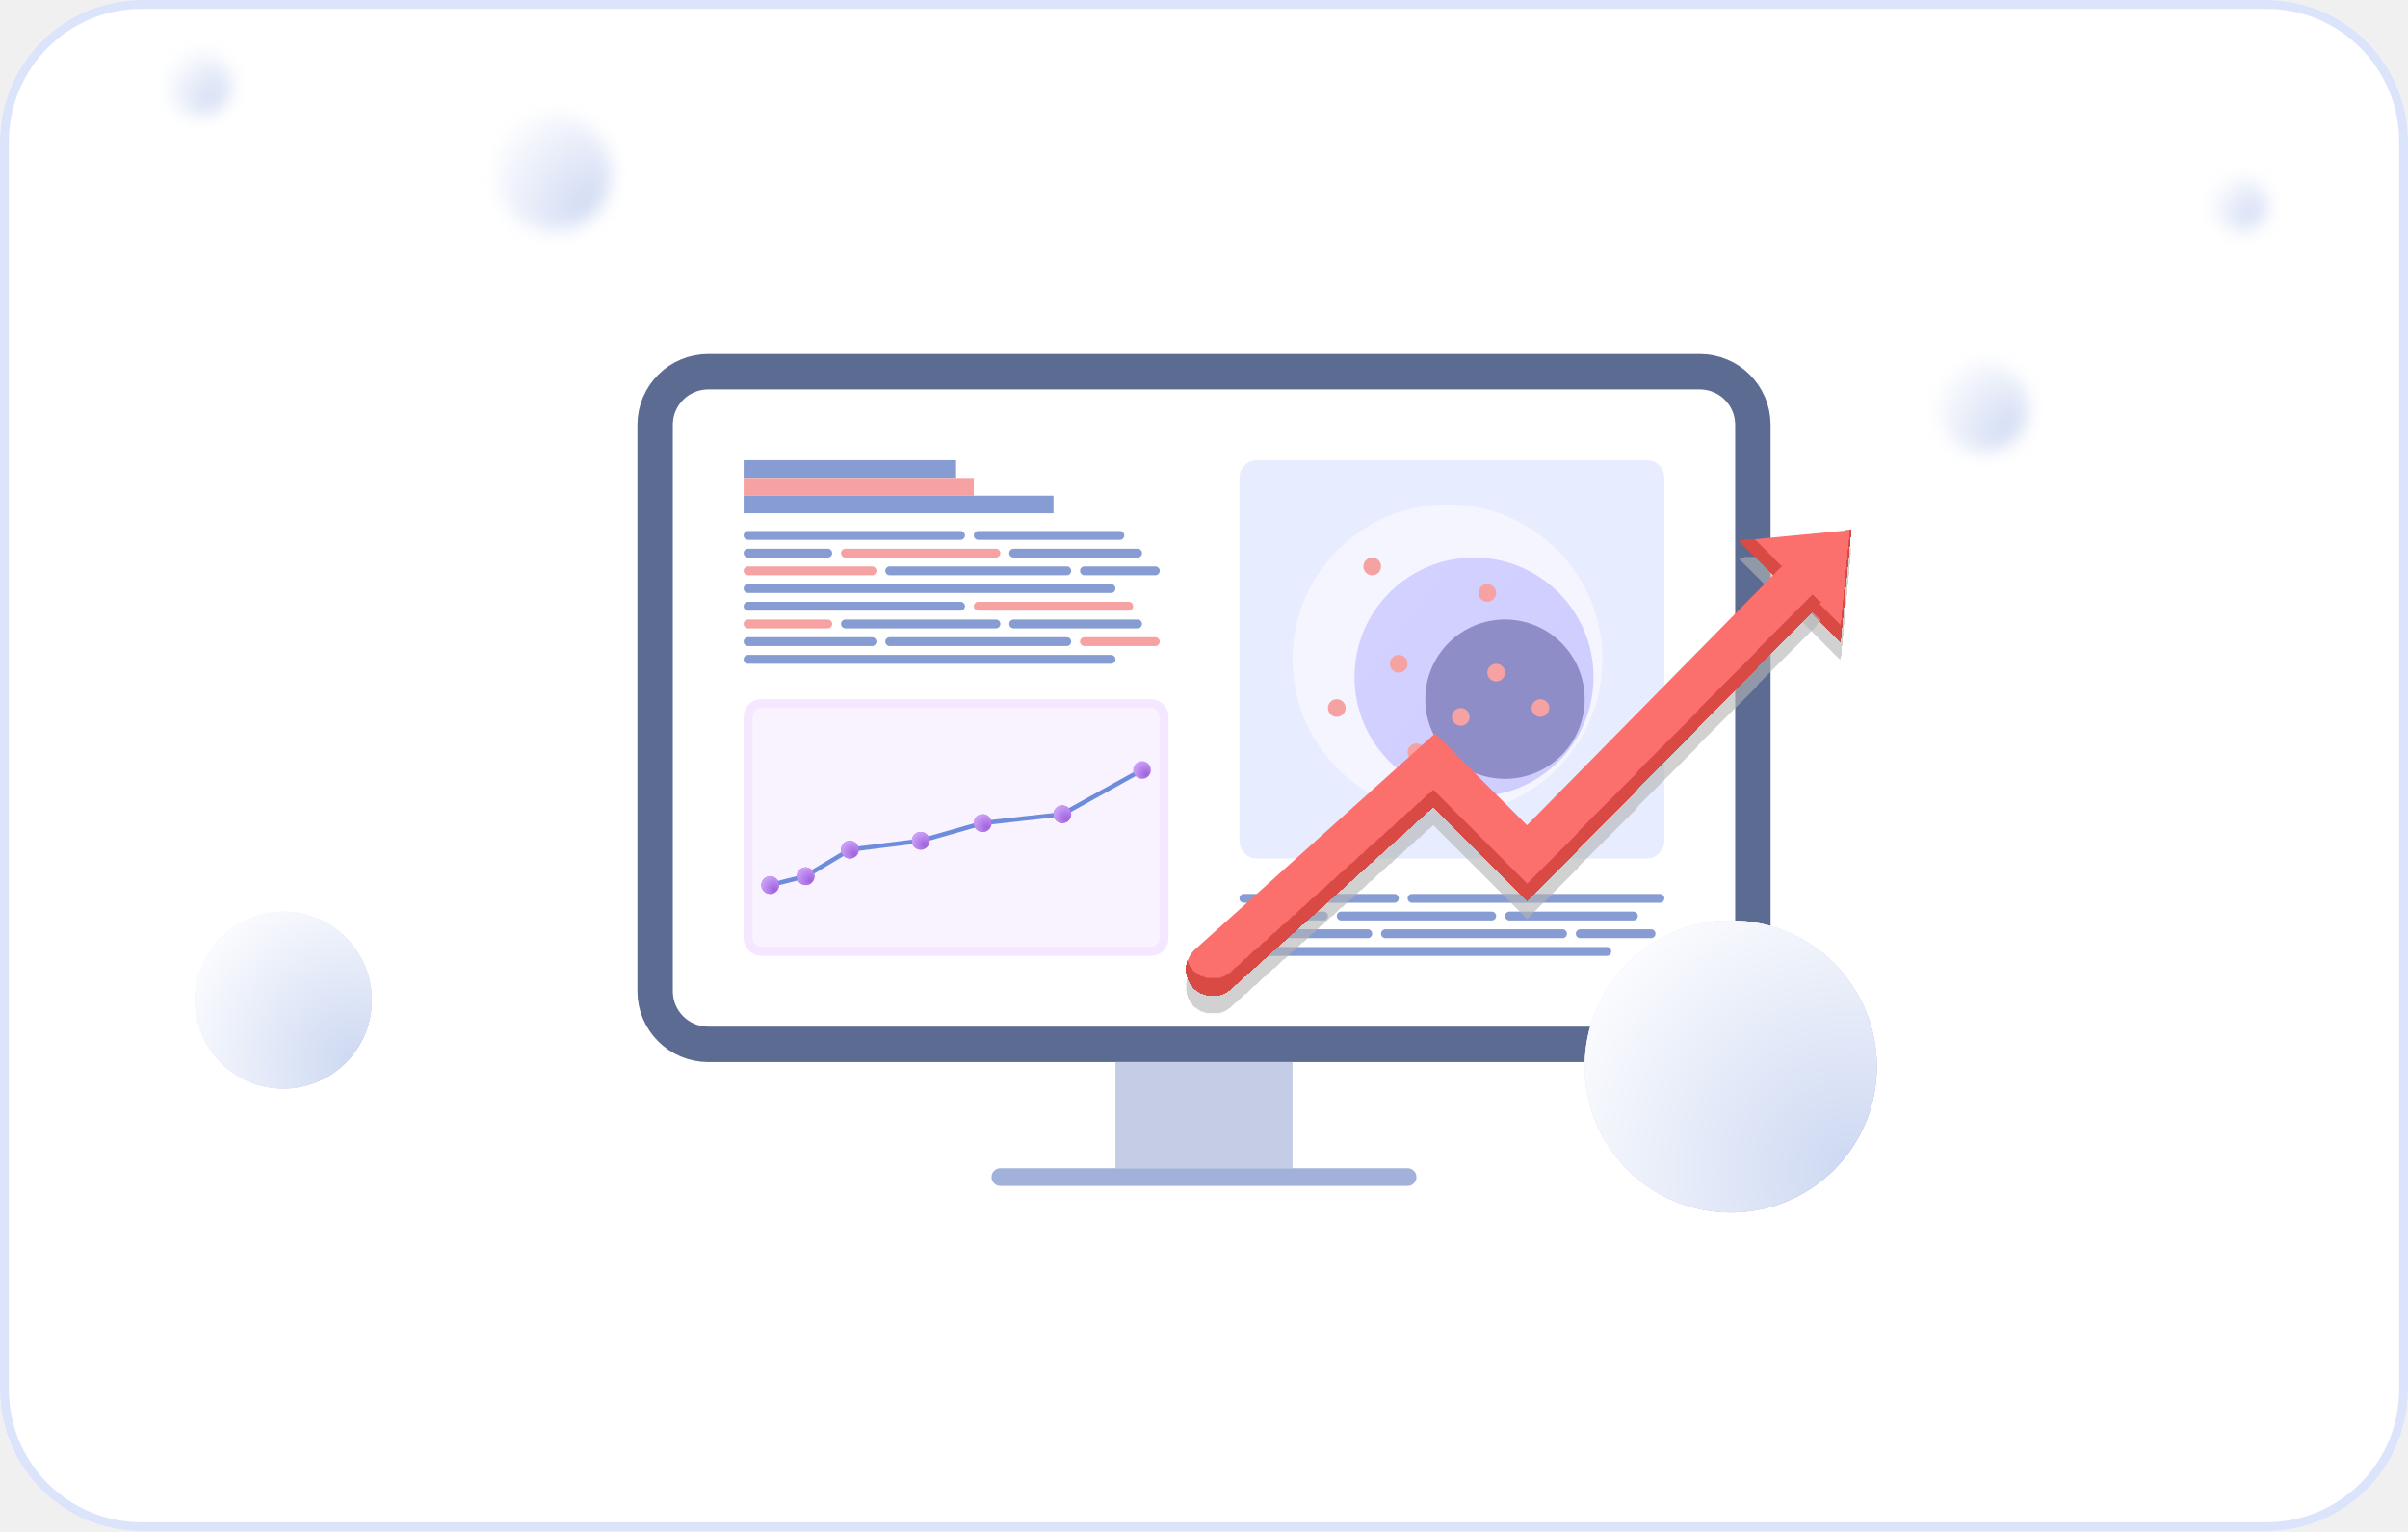
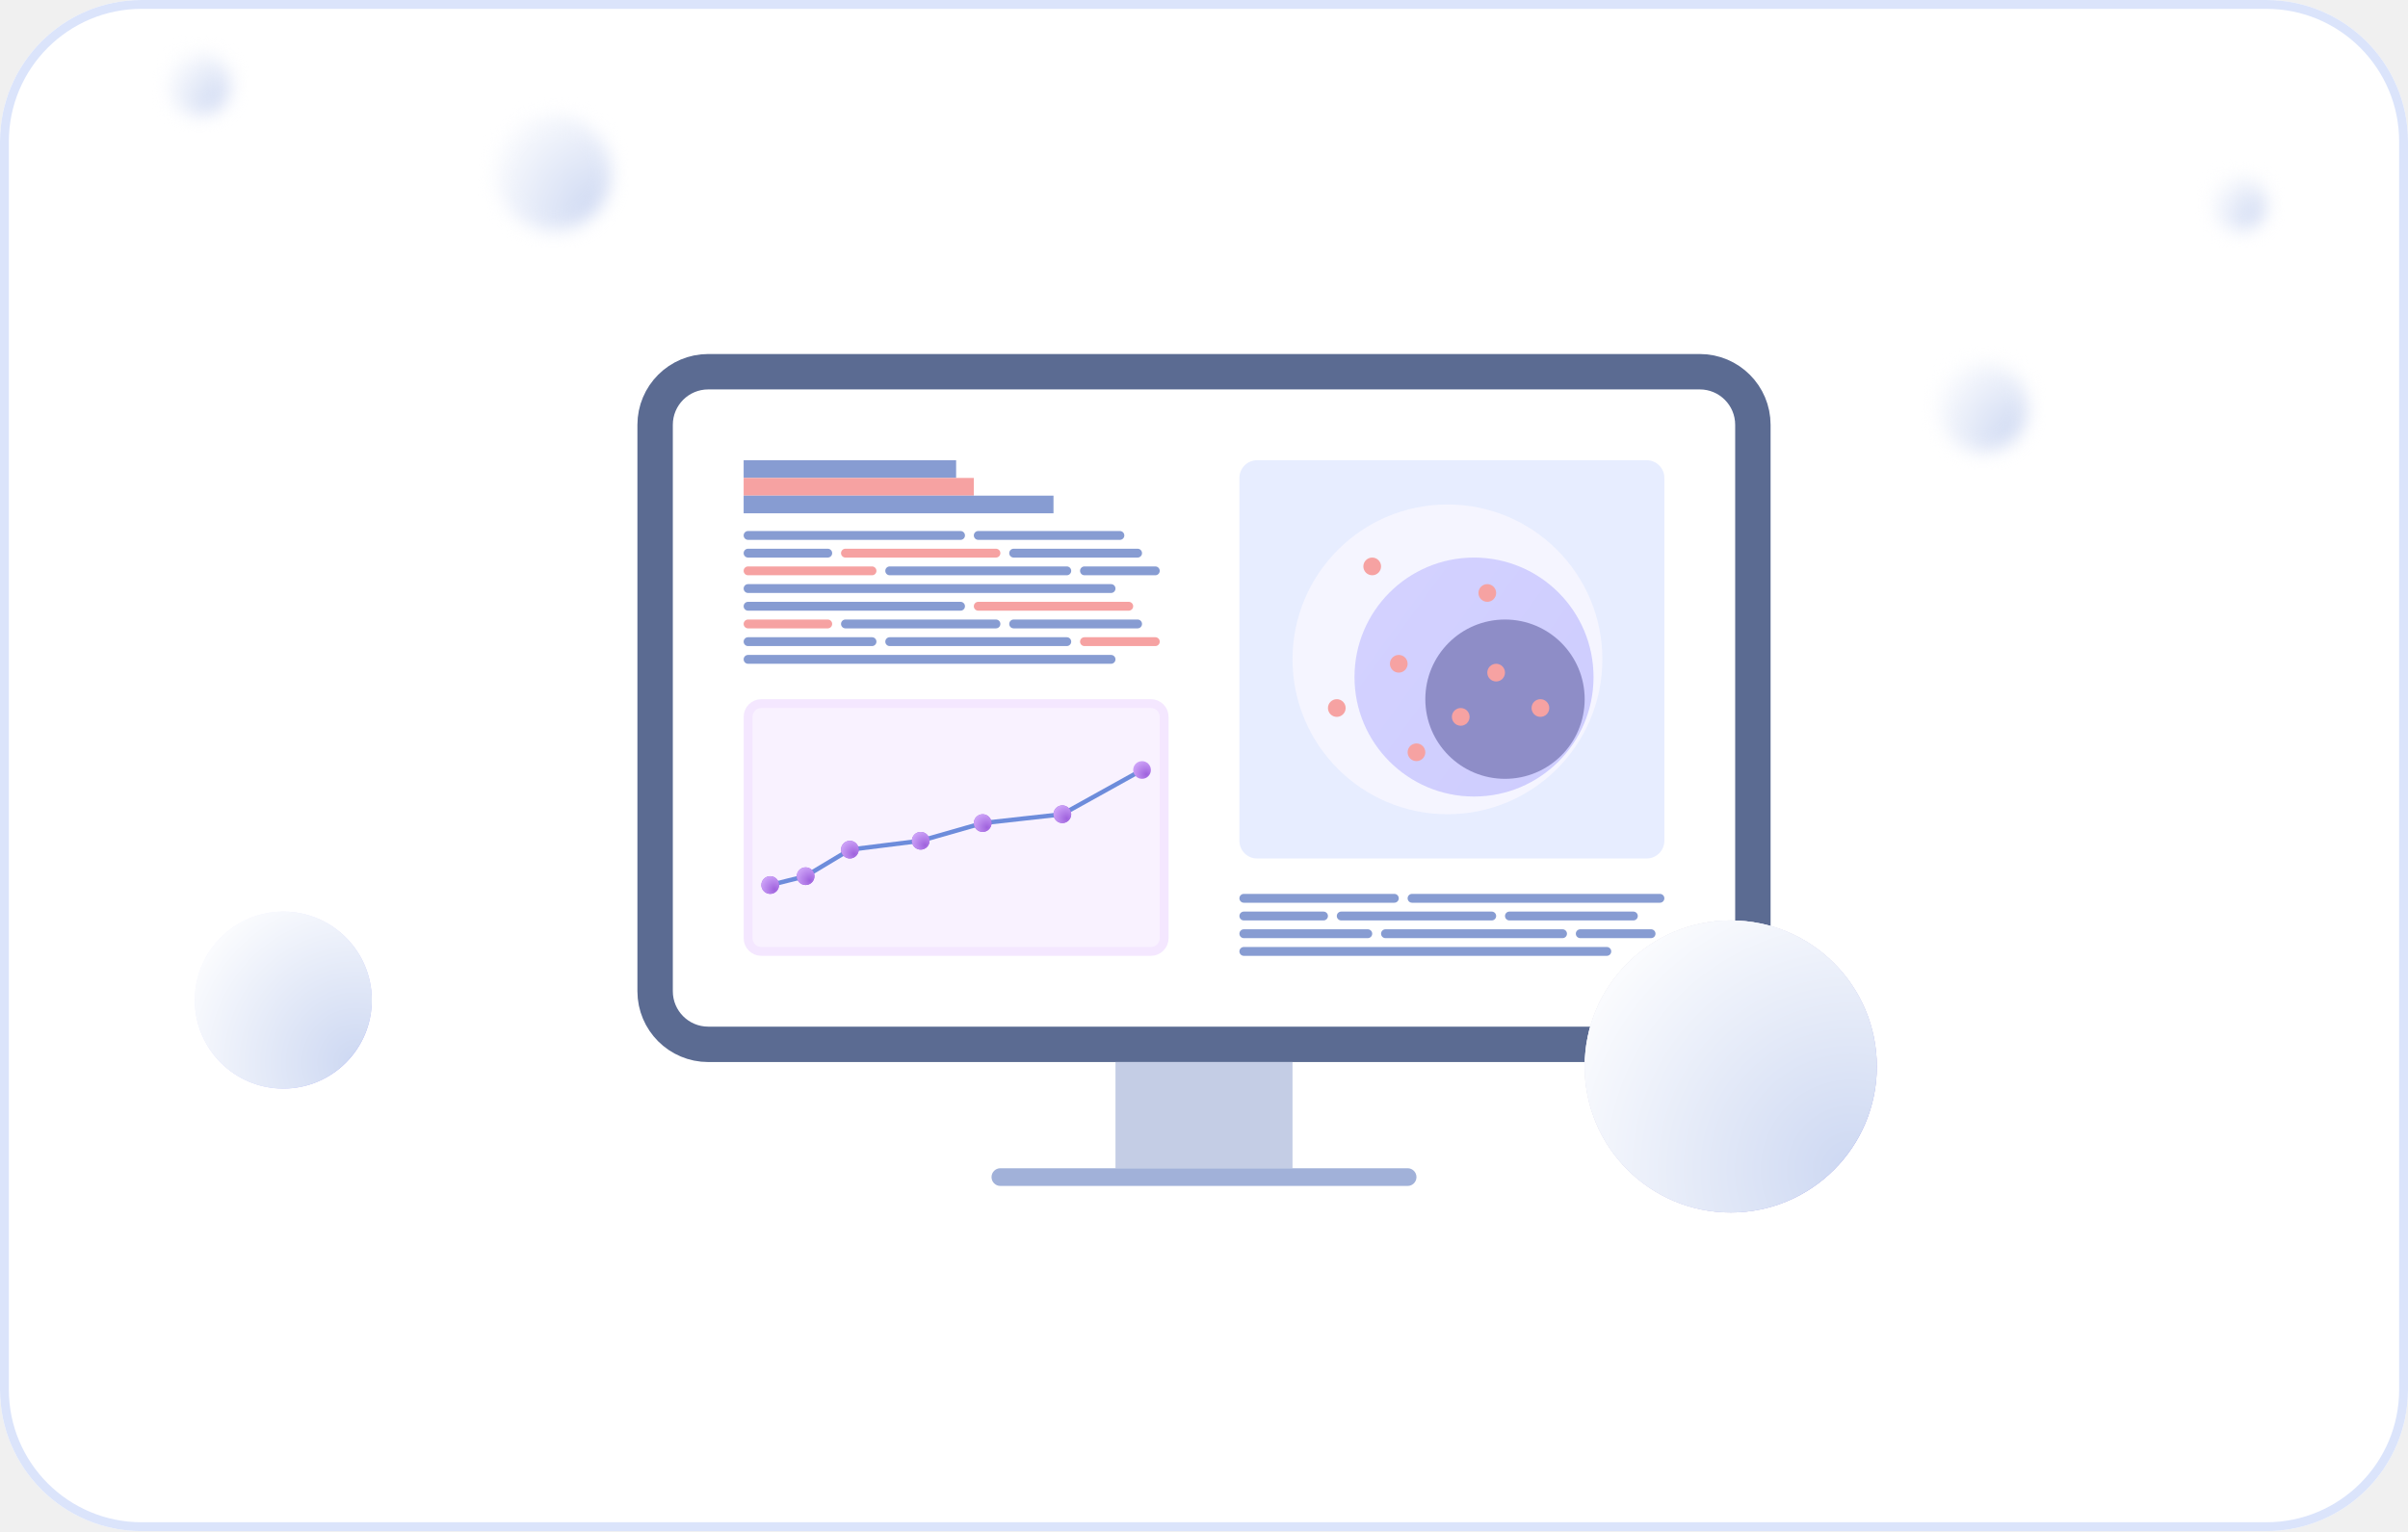
<svg xmlns="http://www.w3.org/2000/svg" width="272" height="173" viewBox="0 0 272 173" fill="none">
-   <g clip-path="url(#clip0_1924_2140)">
+   <g clip-path="url(#clip0_1968_2036)">
    <rect width="272" height="173" rx="16" fill="white" />
-     <g filter="url(#filter0_f_1924_2140)">
+     <g filter="url(#filter0_f_1968_2036)">
      <ellipse cx="134.5" cy="87" rx="75.5" ry="57" fill="white" />
    </g>
-     <g filter="url(#filter1_f_1924_2140)">
+     <g filter="url(#filter1_f_1968_2036)">
      <circle cx="224" cy="46" r="5" fill="#D9D9D9" />
-       <circle cx="224" cy="46" r="5" fill="url(#paint0_radial_1924_2140)" />
-       <circle cx="224" cy="46" r="5" fill="url(#paint1_radial_1924_2140)" />
-     </g>
-     <g filter="url(#filter2_f_1924_2140)">
+       <circle cx="224" cy="46" r="5" fill="url(#paint0_radial_1968_2036)" />
+       <circle cx="224" cy="46" r="5" fill="url(#paint1_radial_1968_2036)" />
+     </g>
+     <g filter="url(#filter2_f_1968_2036)">
      <circle cx="253" cy="23" r="3" fill="#D9D9D9" />
-       <circle cx="253" cy="23" r="3" fill="url(#paint2_radial_1924_2140)" />
-       <circle cx="253" cy="23" r="3" fill="url(#paint3_radial_1924_2140)" />
-     </g>
-     <circle cx="32" cy="113" r="10" fill="url(#paint4_radial_1924_2140)" />
-     <circle cx="32" cy="113" r="10" fill="url(#paint5_radial_1924_2140)" />
-     <g filter="url(#filter3_f_1924_2140)">
-       <circle cx="62.5" cy="19.5" r="6.5" fill="url(#paint6_radial_1924_2140)" />
-       <circle cx="62.5" cy="19.5" r="6.5" fill="url(#paint7_radial_1924_2140)" />
-     </g>
-     <g filter="url(#filter4_f_1924_2140)">
-       <circle cx="22.5" cy="9.5" r="3.5" fill="url(#paint8_radial_1924_2140)" />
-       <circle cx="22.5" cy="9.5" r="3.5" fill="url(#paint9_radial_1924_2140)" />
+       <circle cx="253" cy="23" r="3" fill="url(#paint2_radial_1968_2036)" />
+       <circle cx="253" cy="23" r="3" fill="url(#paint3_radial_1968_2036)" />
+     </g>
+     <circle cx="32" cy="113" r="10" fill="url(#paint4_radial_1968_2036)" />
+     <circle cx="32" cy="113" r="10" fill="url(#paint5_radial_1968_2036)" />
+     <g filter="url(#filter3_f_1968_2036)">
+       <circle cx="62.5" cy="19.5" r="6.5" fill="url(#paint6_radial_1968_2036)" />
+       <circle cx="62.5" cy="19.5" r="6.5" fill="url(#paint7_radial_1968_2036)" />
+     </g>
+     <g filter="url(#filter4_f_1968_2036)">
+       <circle cx="22.5" cy="9.5" r="3.5" fill="url(#paint8_radial_1968_2036)" />
+       <circle cx="22.5" cy="9.5" r="3.5" fill="url(#paint9_radial_1968_2036)" />
    </g>
    <rect x="74" y="42" width="124" height="76" rx="6" fill="white" stroke="#5B6B92" stroke-width="4" />
    <rect x="126" y="120" width="20" height="12" fill="#C4CDE5" />
    <rect x="112" y="132" width="48" height="2" rx="1" fill="#A1B1D9" />
    <rect x="84.5" y="79.5" width="47" height="28" rx="1.5" fill="#F9F2FF" stroke="#F4E7FF" />
    <path d="M87 100L91 99L96 96L104 95L111 93L120 92L129 87" stroke="#6D8CDB" stroke-width="0.5" />
    <rect x="140" y="52" width="48" height="45" rx="2" fill="#E7EDFF" />
    <rect width="18" height="1" rx="0.5" transform="matrix(1 0 0 -1 140 102)" fill="#879CD2" />
    <path d="M108 52L84 52L84 54L108 54L108 52Z" fill="#879CD2" />
    <path d="M110 54L84 54L84 56L110 56L110 54Z" fill="#F6A2A2" />
    <path d="M119 56L84 56L84 58L119 58L119 56Z" fill="#879CD2" />
    <rect width="29" height="1" rx="0.5" transform="matrix(1 0 0 -1 159 102)" fill="#879CD2" />
    <rect width="10" height="1" rx="0.5" transform="matrix(1 0 0 -1 140 104)" fill="#879CD2" />
    <rect width="18" height="1" rx="0.5" transform="matrix(1 0 0 -1 151 104)" fill="#879CD2" />
    <rect width="15" height="1" rx="0.5" transform="matrix(1 0 0 -1 170 104)" fill="#879CD2" />
    <rect width="15" height="1" rx="0.5" transform="matrix(1 0 0 -1 140 106)" fill="#879CD2" />
    <rect width="21" height="1" rx="0.5" transform="matrix(1 0 0 -1 156 106)" fill="#879CD2" />
    <rect width="9" height="1" rx="0.5" transform="matrix(1 0 0 -1 178 106)" fill="#879CD2" />
    <rect width="42" height="1" rx="0.5" transform="matrix(1 0 0 -1 140 108)" fill="#879CD2" />
    <rect width="25" height="1" rx="0.5" transform="matrix(1 0 0 -1 84 61)" fill="#879CD2" />
    <rect width="10" height="1" rx="0.5" transform="matrix(1 0 0 -1 84 63)" fill="#879CD2" />
    <rect width="18" height="1" rx="0.5" transform="matrix(1 0 0 -1 95 63)" fill="#F6A2A2" />
    <rect width="15" height="1" rx="0.5" transform="matrix(1 0 0 -1 114 63)" fill="#879CD2" />
    <rect width="17" height="1" rx="0.5" transform="matrix(1 0 0 -1 110 61)" fill="#879CD2" />
    <rect width="15" height="1" rx="0.5" transform="matrix(1 0 0 -1 84 65)" fill="#F6A2A2" />
    <rect width="21" height="1" rx="0.5" transform="matrix(1 0 0 -1 100 65)" fill="#879CD2" />
    <rect width="9" height="1" rx="0.5" transform="matrix(1 0 0 -1 122 65)" fill="#879CD2" />
    <rect width="42" height="1" rx="0.5" transform="matrix(1 0 0 -1 84 67)" fill="#879CD2" />
    <rect width="25" height="1" rx="0.5" transform="matrix(1 0 0 -1 84 69)" fill="#879CD2" />
    <rect width="10" height="1" rx="0.5" transform="matrix(1 0 0 -1 84 71)" fill="#F6A2A2" />
    <rect width="18" height="1" rx="0.5" transform="matrix(1 0 0 -1 95 71)" fill="#879CD2" />
    <rect width="15" height="1" rx="0.5" transform="matrix(1 0 0 -1 114 71)" fill="#879CD2" />
    <rect width="18" height="1" rx="0.5" transform="matrix(1 0 0 -1 110 69)" fill="#F6A2A2" />
    <rect width="15" height="1" rx="0.5" transform="matrix(1 0 0 -1 84 73)" fill="#879CD2" />
    <rect width="21" height="1" rx="0.5" transform="matrix(1 0 0 -1 100 73)" fill="#879CD2" />
    <rect width="9" height="1" rx="0.5" transform="matrix(1 0 0 -1 122 73)" fill="#F6A2A2" />
    <rect width="42" height="1" rx="0.5" transform="matrix(1 0 0 -1 84 75)" fill="#879CD2" />
    <circle cx="87" cy="100" r="1" fill="#9F62DD" />
-     <circle cx="87" cy="100" r="1" fill="url(#paint10_radial_1924_2140)" />
+     <circle cx="87" cy="100" r="1" fill="url(#paint10_radial_1968_2036)" />
    <circle cx="91" cy="99" r="1" fill="#9F62DD" />
-     <circle cx="91" cy="99" r="1" fill="url(#paint11_radial_1924_2140)" />
+     <circle cx="91" cy="99" r="1" fill="url(#paint11_radial_1968_2036)" />
    <circle cx="96" cy="96" r="1" fill="#9F62DD" />
-     <circle cx="96" cy="96" r="1" fill="url(#paint12_radial_1924_2140)" />
+     <circle cx="96" cy="96" r="1" fill="url(#paint12_radial_1968_2036)" />
    <circle cx="104" cy="95" r="1" fill="#9F62DD" />
-     <circle cx="104" cy="95" r="1" fill="url(#paint13_radial_1924_2140)" />
+     <circle cx="104" cy="95" r="1" fill="url(#paint13_radial_1968_2036)" />
    <circle cx="111" cy="93" r="1" fill="#9F62DD" />
-     <circle cx="111" cy="93" r="1" fill="url(#paint14_radial_1924_2140)" />
+     <circle cx="111" cy="93" r="1" fill="url(#paint14_radial_1968_2036)" />
    <circle cx="120" cy="92" r="1" fill="#9F62DD" />
-     <circle cx="120" cy="92" r="1" fill="url(#paint15_radial_1924_2140)" />
-     <circle cx="129" cy="87" r="1" fill="url(#paint16_radial_1924_2140)" />
+     <circle cx="120" cy="92" r="1" fill="url(#paint15_radial_1968_2036)" />
+     <circle cx="129" cy="87" r="1" fill="url(#paint16_radial_1968_2036)" />
    <circle cx="195.5" cy="120.5" r="16.5" fill="#D9D9D9" />
-     <circle cx="195.5" cy="120.5" r="16.5" fill="url(#paint17_radial_1924_2140)" />
-     <circle cx="195.5" cy="120.5" r="16.5" fill="url(#paint18_radial_1924_2140)" />
+     <circle cx="195.5" cy="120.5" r="16.5" fill="url(#paint17_radial_1968_2036)" />
+     <circle cx="195.5" cy="120.5" r="16.5" fill="url(#paint18_radial_1968_2036)" />
    <circle cx="163.5" cy="74.5" r="17.5" fill="#F5F5FF" />
-     <circle cx="166.5" cy="76.5" r="13.5" fill="url(#paint19_linear_1924_2140)" />
+     <circle cx="166.5" cy="76.5" r="13.5" fill="url(#paint19_linear_1968_2036)" />
    <circle cx="170" cy="79" r="9" fill="#8E8DC7" />
    <circle cx="174" cy="80" r="1" fill="#F6A2A2" />
    <circle cx="169" cy="76" r="1" fill="#F6A2A2" />
    <circle cx="165" cy="81" r="1" fill="#F6A2A2" />
    <circle cx="168" cy="67" r="1" fill="#F6A2A2" />
    <circle cx="155" cy="64" r="1" fill="#F6A2A2" />
    <circle cx="158" cy="75" r="1" fill="#F6A2A2" />
    <circle cx="160" cy="85" r="1" fill="#F6A2A2" />
    <circle cx="151" cy="80" r="1" fill="#F6A2A2" />
-     <g filter="url(#filter5_di_1924_2140)">
-       <path d="M209.079 59.891L207.879 72.48L196.491 61.091L209.079 59.891Z" fill="#FB6F6D" />
-     </g>
-     <g filter="url(#filter6_di_1924_2140)">
-       <path d="M134.993 107.27C133.762 108.378 133.662 110.275 134.77 111.507C135.878 112.738 137.775 112.838 139.007 111.73L134.993 107.27ZM162 87L164.121 84.879L162.109 82.866L159.993 84.77L162 87ZM172.5 97.5L170.379 99.621L172.517 101.76L174.638 99.604L172.5 97.5ZM139.007 111.73L164.007 89.23L159.993 84.77L134.993 107.27L139.007 111.73ZM159.879 89.121L170.379 99.621L174.621 95.379L164.121 84.879L159.879 89.121ZM174.638 99.604L205.638 68.104L201.362 63.896L170.362 95.396L174.638 99.604Z" fill="#FB6F6D" />
-     </g>
  </g>
  <rect x="0.5" y="0.5" width="271" height="172" rx="15.5" stroke="#DBE4FB" />
  <defs>
-     <filter id="filter0_f_1924_2140" x="-55.1" y="-84.1" width="379.2" height="342.2" filterUnits="userSpaceOnUse" color-interpolation-filters="sRGB">
-       <feFlood flood-opacity="0" result="BackgroundImageFix" />
-       <feBlend mode="normal" in="SourceGraphic" in2="BackgroundImageFix" result="shape" />
-       <feGaussianBlur stdDeviation="57.05" result="effect1_foregroundBlur_1924_2140" />
-     </filter>
-     <filter id="filter1_f_1924_2140" x="217" y="39" width="14" height="14" filterUnits="userSpaceOnUse" color-interpolation-filters="sRGB">
-       <feFlood flood-opacity="0" result="BackgroundImageFix" />
-       <feBlend mode="normal" in="SourceGraphic" in2="BackgroundImageFix" result="shape" />
-       <feGaussianBlur stdDeviation="1" result="effect1_foregroundBlur_1924_2140" />
-     </filter>
-     <filter id="filter2_f_1924_2140" x="248" y="18" width="10" height="10" filterUnits="userSpaceOnUse" color-interpolation-filters="sRGB">
-       <feFlood flood-opacity="0" result="BackgroundImageFix" />
-       <feBlend mode="normal" in="SourceGraphic" in2="BackgroundImageFix" result="shape" />
-       <feGaussianBlur stdDeviation="1" result="effect1_foregroundBlur_1924_2140" />
-     </filter>
-     <filter id="filter3_f_1924_2140" x="54" y="11" width="17" height="17" filterUnits="userSpaceOnUse" color-interpolation-filters="sRGB">
-       <feFlood flood-opacity="0" result="BackgroundImageFix" />
-       <feBlend mode="normal" in="SourceGraphic" in2="BackgroundImageFix" result="shape" />
-       <feGaussianBlur stdDeviation="1" result="effect1_foregroundBlur_1924_2140" />
-     </filter>
-     <filter id="filter4_f_1924_2140" x="17" y="4" width="11" height="11" filterUnits="userSpaceOnUse" color-interpolation-filters="sRGB">
-       <feFlood flood-opacity="0" result="BackgroundImageFix" />
-       <feBlend mode="normal" in="SourceGraphic" in2="BackgroundImageFix" result="shape" />
-       <feGaussianBlur stdDeviation="1" result="effect1_foregroundBlur_1924_2140" />
-     </filter>
-     <filter id="filter5_di_1924_2140" x="196.492" y="59.891" width="12.586" height="14.589" filterUnits="userSpaceOnUse" color-interpolation-filters="sRGB">
-       <feFlood flood-opacity="0" result="BackgroundImageFix" />
-       <feColorMatrix in="SourceAlpha" type="matrix" values="0 0 0 0 0 0 0 0 0 0 0 0 0 0 0 0 0 0 127 0" result="hardAlpha" />
-       <feOffset dy="2" />
-       <feComposite in2="hardAlpha" operator="out" />
-       <feColorMatrix type="matrix" values="0 0 0 0 0.71 0 0 0 0 0.71 0 0 0 0 0.71 0 0 0 0.61 0" />
-       <feBlend mode="normal" in2="BackgroundImageFix" result="effect1_dropShadow_1924_2140" />
-       <feBlend mode="normal" in="SourceGraphic" in2="effect1_dropShadow_1924_2140" result="shape" />
-       <feColorMatrix in="SourceAlpha" type="matrix" values="0 0 0 0 0 0 0 0 0 0 0 0 0 0 0 0 0 0 127 0" result="hardAlpha" />
-       <feOffset dy="-2" />
-       <feComposite in2="hardAlpha" operator="arithmetic" k2="-1" k3="1" />
-       <feColorMatrix type="matrix" values="0 0 0 0 0.851 0 0 0 0 0.29 0 0 0 0 0.271 0 0 0 1 0" />
-       <feBlend mode="normal" in2="shape" result="effect2_innerShadow_1924_2140" />
-     </filter>
-     <filter id="filter6_di_1924_2140" x="134" y="63.896" width="71.637" height="50.604" filterUnits="userSpaceOnUse" color-interpolation-filters="sRGB">
-       <feFlood flood-opacity="0" result="BackgroundImageFix" />
-       <feColorMatrix in="SourceAlpha" type="matrix" values="0 0 0 0 0 0 0 0 0 0 0 0 0 0 0 0 0 0 127 0" result="hardAlpha" />
-       <feOffset dy="2" />
-       <feComposite in2="hardAlpha" operator="out" />
-       <feColorMatrix type="matrix" values="0 0 0 0 0.71 0 0 0 0 0.71 0 0 0 0 0.71 0 0 0 0.61 0" />
-       <feBlend mode="normal" in2="BackgroundImageFix" result="effect1_dropShadow_1924_2140" />
-       <feBlend mode="normal" in="SourceGraphic" in2="effect1_dropShadow_1924_2140" result="shape" />
-       <feColorMatrix in="SourceAlpha" type="matrix" values="0 0 0 0 0 0 0 0 0 0 0 0 0 0 0 0 0 0 127 0" result="hardAlpha" />
-       <feOffset dy="-2" />
-       <feComposite in2="hardAlpha" operator="arithmetic" k2="-1" k3="1" />
-       <feColorMatrix type="matrix" values="0 0 0 0 0.851 0 0 0 0 0.29 0 0 0 0 0.271 0 0 0 1 0" />
-       <feBlend mode="normal" in2="shape" result="effect2_innerShadow_1924_2140" />
-     </filter>
-     <radialGradient id="paint0_radial_1924_2140" cx="0" cy="0" r="1" gradientUnits="userSpaceOnUse" gradientTransform="translate(228.118 49.5294) rotate(-144.782) scale(12.2404)">
-       <stop stop-color="#9798F6" />
-       <stop offset="0.936" stop-color="white" />
-     </radialGradient>
-     <radialGradient id="paint1_radial_1924_2140" cx="0" cy="0" r="1" gradientUnits="userSpaceOnUse" gradientTransform="translate(228.118 49.5294) rotate(-144.782) scale(12.2404)">
-       <stop stop-color="#CDD8F2" />
-       <stop offset="0.936" stop-color="white" />
-     </radialGradient>
-     <radialGradient id="paint2_radial_1924_2140" cx="0" cy="0" r="1" gradientUnits="userSpaceOnUse" gradientTransform="translate(255.471 25.1176) rotate(-144.782) scale(7.34423)">
-       <stop stop-color="#9798F6" />
-       <stop offset="0.936" stop-color="white" />
-     </radialGradient>
-     <radialGradient id="paint3_radial_1924_2140" cx="0" cy="0" r="1" gradientUnits="userSpaceOnUse" gradientTransform="translate(255.471 25.1176) rotate(-144.782) scale(7.34423)">
-       <stop stop-color="#CDD8F2" />
-       <stop offset="0.936" stop-color="white" />
-     </radialGradient>
-     <radialGradient id="paint4_radial_1924_2140" cx="0" cy="0" r="1" gradientUnits="userSpaceOnUse" gradientTransform="translate(40.2353 120.059) rotate(-144.782) scale(24.4808)">
-       <stop stop-color="#9798F6" />
-       <stop offset="0.936" stop-color="white" />
-     </radialGradient>
-     <radialGradient id="paint5_radial_1924_2140" cx="0" cy="0" r="1" gradientUnits="userSpaceOnUse" gradientTransform="translate(40.2353 120.059) rotate(-144.782) scale(24.4808)">
-       <stop stop-color="#CDD8F2" />
-       <stop offset="0.936" stop-color="white" />
-     </radialGradient>
-     <radialGradient id="paint6_radial_1924_2140" cx="0" cy="0" r="1" gradientUnits="userSpaceOnUse" gradientTransform="translate(67.8529 24.0882) rotate(-144.782) scale(15.9125)">
-       <stop stop-color="#9798F6" />
-       <stop offset="0.936" stop-color="white" />
-     </radialGradient>
-     <radialGradient id="paint7_radial_1924_2140" cx="0" cy="0" r="1" gradientUnits="userSpaceOnUse" gradientTransform="translate(67.8529 24.0882) rotate(-144.782) scale(15.9125)">
-       <stop stop-color="#CDD8F2" />
-       <stop offset="0.936" stop-color="white" />
-     </radialGradient>
-     <radialGradient id="paint8_radial_1924_2140" cx="0" cy="0" r="1" gradientUnits="userSpaceOnUse" gradientTransform="translate(25.3824 11.9706) rotate(-144.782) scale(8.56827)">
-       <stop stop-color="#9798F6" />
-       <stop offset="0.936" stop-color="white" />
-     </radialGradient>
-     <radialGradient id="paint9_radial_1924_2140" cx="0" cy="0" r="1" gradientUnits="userSpaceOnUse" gradientTransform="translate(25.3824 11.9706) rotate(-144.782) scale(8.56827)">
-       <stop stop-color="#CDD8F2" />
-       <stop offset="0.936" stop-color="white" />
-     </radialGradient>
-     <radialGradient id="paint10_radial_1924_2140" cx="0" cy="0" r="1" gradientUnits="userSpaceOnUse" gradientTransform="translate(87.5 100.5) rotate(-135) scale(2.12132)">
-       <stop stop-color="#9F62DD" />
-       <stop offset="1" stop-color="#DAB5FF" />
-     </radialGradient>
-     <radialGradient id="paint11_radial_1924_2140" cx="0" cy="0" r="1" gradientUnits="userSpaceOnUse" gradientTransform="translate(91.5 99.5) rotate(-135) scale(2.12132)">
-       <stop stop-color="#9F62DD" />
-       <stop offset="1" stop-color="#DAB5FF" />
-     </radialGradient>
-     <radialGradient id="paint12_radial_1924_2140" cx="0" cy="0" r="1" gradientUnits="userSpaceOnUse" gradientTransform="translate(96.5 96.5) rotate(-135) scale(2.12132)">
-       <stop stop-color="#9F62DD" />
-       <stop offset="1" stop-color="#DAB5FF" />
-     </radialGradient>
-     <radialGradient id="paint13_radial_1924_2140" cx="0" cy="0" r="1" gradientUnits="userSpaceOnUse" gradientTransform="translate(104.5 95.5) rotate(-135) scale(2.12132)">
-       <stop stop-color="#9F62DD" />
-       <stop offset="1" stop-color="#DAB5FF" />
-     </radialGradient>
-     <radialGradient id="paint14_radial_1924_2140" cx="0" cy="0" r="1" gradientUnits="userSpaceOnUse" gradientTransform="translate(111.5 93.5) rotate(-135) scale(2.12132)">
-       <stop stop-color="#9F62DD" />
-       <stop offset="1" stop-color="#DAB5FF" />
-     </radialGradient>
-     <radialGradient id="paint15_radial_1924_2140" cx="0" cy="0" r="1" gradientUnits="userSpaceOnUse" gradientTransform="translate(120.5 92.5) rotate(-135) scale(2.12132)">
-       <stop stop-color="#9F62DD" />
-       <stop offset="1" stop-color="#DAB5FF" />
-     </radialGradient>
-     <radialGradient id="paint16_radial_1924_2140" cx="0" cy="0" r="1" gradientUnits="userSpaceOnUse" gradientTransform="translate(129.5 87.5) rotate(-135) scale(2.12132)">
-       <stop stop-color="#9F62DD" />
-       <stop offset="1" stop-color="#DAB5FF" />
-     </radialGradient>
-     <radialGradient id="paint17_radial_1924_2140" cx="0" cy="0" r="1" gradientUnits="userSpaceOnUse" gradientTransform="translate(209.088 132.147) rotate(-144.782) scale(40.3933)">
-       <stop stop-color="#9798F6" />
-       <stop offset="0.936" stop-color="white" />
-     </radialGradient>
-     <radialGradient id="paint18_radial_1924_2140" cx="0" cy="0" r="1" gradientUnits="userSpaceOnUse" gradientTransform="translate(209.088 132.147) rotate(-144.782) scale(40.3933)">
-       <stop stop-color="#CDD8F2" />
-       <stop offset="0.936" stop-color="white" />
-     </radialGradient>
-     <linearGradient id="paint19_linear_1924_2140" x1="178" y1="84.5" x2="156" y2="68.5" gradientUnits="userSpaceOnUse">
+     <filter id="filter0_f_1968_2036" x="-55.1" y="-84.1" width="379.2" height="342.2" filterUnits="userSpaceOnUse" color-interpolation-filters="sRGB">
+       <feFlood flood-opacity="0" result="BackgroundImageFix" />
+       <feBlend mode="normal" in="SourceGraphic" in2="BackgroundImageFix" result="shape" />
+       <feGaussianBlur stdDeviation="57.05" result="effect1_foregroundBlur_1968_2036" />
+     </filter>
+     <filter id="filter1_f_1968_2036" x="217" y="39" width="14" height="14" filterUnits="userSpaceOnUse" color-interpolation-filters="sRGB">
+       <feFlood flood-opacity="0" result="BackgroundImageFix" />
+       <feBlend mode="normal" in="SourceGraphic" in2="BackgroundImageFix" result="shape" />
+       <feGaussianBlur stdDeviation="1" result="effect1_foregroundBlur_1968_2036" />
+     </filter>
+     <filter id="filter2_f_1968_2036" x="248" y="18" width="10" height="10" filterUnits="userSpaceOnUse" color-interpolation-filters="sRGB">
+       <feFlood flood-opacity="0" result="BackgroundImageFix" />
+       <feBlend mode="normal" in="SourceGraphic" in2="BackgroundImageFix" result="shape" />
+       <feGaussianBlur stdDeviation="1" result="effect1_foregroundBlur_1968_2036" />
+     </filter>
+     <filter id="filter3_f_1968_2036" x="54" y="11" width="17" height="17" filterUnits="userSpaceOnUse" color-interpolation-filters="sRGB">
+       <feFlood flood-opacity="0" result="BackgroundImageFix" />
+       <feBlend mode="normal" in="SourceGraphic" in2="BackgroundImageFix" result="shape" />
+       <feGaussianBlur stdDeviation="1" result="effect1_foregroundBlur_1968_2036" />
+     </filter>
+     <filter id="filter4_f_1968_2036" x="17" y="4" width="11" height="11" filterUnits="userSpaceOnUse" color-interpolation-filters="sRGB">
+       <feFlood flood-opacity="0" result="BackgroundImageFix" />
+       <feBlend mode="normal" in="SourceGraphic" in2="BackgroundImageFix" result="shape" />
+       <feGaussianBlur stdDeviation="1" result="effect1_foregroundBlur_1968_2036" />
+     </filter>
+     <radialGradient id="paint0_radial_1968_2036" cx="0" cy="0" r="1" gradientUnits="userSpaceOnUse" gradientTransform="translate(228.118 49.5294) rotate(-144.782) scale(12.2404)">
+       <stop stop-color="#9798F6" />
+       <stop offset="0.936" stop-color="white" />
+     </radialGradient>
+     <radialGradient id="paint1_radial_1968_2036" cx="0" cy="0" r="1" gradientUnits="userSpaceOnUse" gradientTransform="translate(228.118 49.5294) rotate(-144.782) scale(12.2404)">
+       <stop stop-color="#CDD8F2" />
+       <stop offset="0.936" stop-color="white" />
+     </radialGradient>
+     <radialGradient id="paint2_radial_1968_2036" cx="0" cy="0" r="1" gradientUnits="userSpaceOnUse" gradientTransform="translate(255.471 25.1176) rotate(-144.782) scale(7.34423)">
+       <stop stop-color="#9798F6" />
+       <stop offset="0.936" stop-color="white" />
+     </radialGradient>
+     <radialGradient id="paint3_radial_1968_2036" cx="0" cy="0" r="1" gradientUnits="userSpaceOnUse" gradientTransform="translate(255.471 25.1176) rotate(-144.782) scale(7.34423)">
+       <stop stop-color="#CDD8F2" />
+       <stop offset="0.936" stop-color="white" />
+     </radialGradient>
+     <radialGradient id="paint4_radial_1968_2036" cx="0" cy="0" r="1" gradientUnits="userSpaceOnUse" gradientTransform="translate(40.2353 120.059) rotate(-144.782) scale(24.4808)">
+       <stop stop-color="#9798F6" />
+       <stop offset="0.936" stop-color="white" />
+     </radialGradient>
+     <radialGradient id="paint5_radial_1968_2036" cx="0" cy="0" r="1" gradientUnits="userSpaceOnUse" gradientTransform="translate(40.2353 120.059) rotate(-144.782) scale(24.4808)">
+       <stop stop-color="#CDD8F2" />
+       <stop offset="0.936" stop-color="white" />
+     </radialGradient>
+     <radialGradient id="paint6_radial_1968_2036" cx="0" cy="0" r="1" gradientUnits="userSpaceOnUse" gradientTransform="translate(67.8529 24.0882) rotate(-144.782) scale(15.9125)">
+       <stop stop-color="#9798F6" />
+       <stop offset="0.936" stop-color="white" />
+     </radialGradient>
+     <radialGradient id="paint7_radial_1968_2036" cx="0" cy="0" r="1" gradientUnits="userSpaceOnUse" gradientTransform="translate(67.8529 24.0882) rotate(-144.782) scale(15.9125)">
+       <stop stop-color="#CDD8F2" />
+       <stop offset="0.936" stop-color="white" />
+     </radialGradient>
+     <radialGradient id="paint8_radial_1968_2036" cx="0" cy="0" r="1" gradientUnits="userSpaceOnUse" gradientTransform="translate(25.3824 11.9706) rotate(-144.782) scale(8.56827)">
+       <stop stop-color="#9798F6" />
+       <stop offset="0.936" stop-color="white" />
+     </radialGradient>
+     <radialGradient id="paint9_radial_1968_2036" cx="0" cy="0" r="1" gradientUnits="userSpaceOnUse" gradientTransform="translate(25.3824 11.9706) rotate(-144.782) scale(8.56827)">
+       <stop stop-color="#CDD8F2" />
+       <stop offset="0.936" stop-color="white" />
+     </radialGradient>
+     <radialGradient id="paint10_radial_1968_2036" cx="0" cy="0" r="1" gradientUnits="userSpaceOnUse" gradientTransform="translate(87.5 100.5) rotate(-135) scale(2.12132)">
+       <stop stop-color="#9F62DD" />
+       <stop offset="1" stop-color="#DAB5FF" />
+     </radialGradient>
+     <radialGradient id="paint11_radial_1968_2036" cx="0" cy="0" r="1" gradientUnits="userSpaceOnUse" gradientTransform="translate(91.5 99.5) rotate(-135) scale(2.12132)">
+       <stop stop-color="#9F62DD" />
+       <stop offset="1" stop-color="#DAB5FF" />
+     </radialGradient>
+     <radialGradient id="paint12_radial_1968_2036" cx="0" cy="0" r="1" gradientUnits="userSpaceOnUse" gradientTransform="translate(96.5 96.5) rotate(-135) scale(2.12132)">
+       <stop stop-color="#9F62DD" />
+       <stop offset="1" stop-color="#DAB5FF" />
+     </radialGradient>
+     <radialGradient id="paint13_radial_1968_2036" cx="0" cy="0" r="1" gradientUnits="userSpaceOnUse" gradientTransform="translate(104.5 95.5) rotate(-135) scale(2.12132)">
+       <stop stop-color="#9F62DD" />
+       <stop offset="1" stop-color="#DAB5FF" />
+     </radialGradient>
+     <radialGradient id="paint14_radial_1968_2036" cx="0" cy="0" r="1" gradientUnits="userSpaceOnUse" gradientTransform="translate(111.5 93.5) rotate(-135) scale(2.12132)">
+       <stop stop-color="#9F62DD" />
+       <stop offset="1" stop-color="#DAB5FF" />
+     </radialGradient>
+     <radialGradient id="paint15_radial_1968_2036" cx="0" cy="0" r="1" gradientUnits="userSpaceOnUse" gradientTransform="translate(120.5 92.5) rotate(-135) scale(2.12132)">
+       <stop stop-color="#9F62DD" />
+       <stop offset="1" stop-color="#DAB5FF" />
+     </radialGradient>
+     <radialGradient id="paint16_radial_1968_2036" cx="0" cy="0" r="1" gradientUnits="userSpaceOnUse" gradientTransform="translate(129.5 87.5) rotate(-135) scale(2.12132)">
+       <stop stop-color="#9F62DD" />
+       <stop offset="1" stop-color="#DAB5FF" />
+     </radialGradient>
+     <radialGradient id="paint17_radial_1968_2036" cx="0" cy="0" r="1" gradientUnits="userSpaceOnUse" gradientTransform="translate(209.088 132.147) rotate(-144.782) scale(40.3933)">
+       <stop stop-color="#9798F6" />
+       <stop offset="0.936" stop-color="white" />
+     </radialGradient>
+     <radialGradient id="paint18_radial_1968_2036" cx="0" cy="0" r="1" gradientUnits="userSpaceOnUse" gradientTransform="translate(209.088 132.147) rotate(-144.782) scale(40.3933)">
+       <stop stop-color="#CDD8F2" />
+       <stop offset="0.936" stop-color="white" />
+     </radialGradient>
+     <linearGradient id="paint19_linear_1968_2036" x1="178" y1="84.5" x2="156" y2="68.5" gradientUnits="userSpaceOnUse">
      <stop stop-color="#CECDFE" />
      <stop offset="1" stop-color="#D3D1FF" />
    </linearGradient>
-     <clipPath id="clip0_1924_2140">
+     <clipPath id="clip0_1968_2036">
      <rect width="272" height="173" rx="16" fill="white" />
    </clipPath>
  </defs>
</svg>
